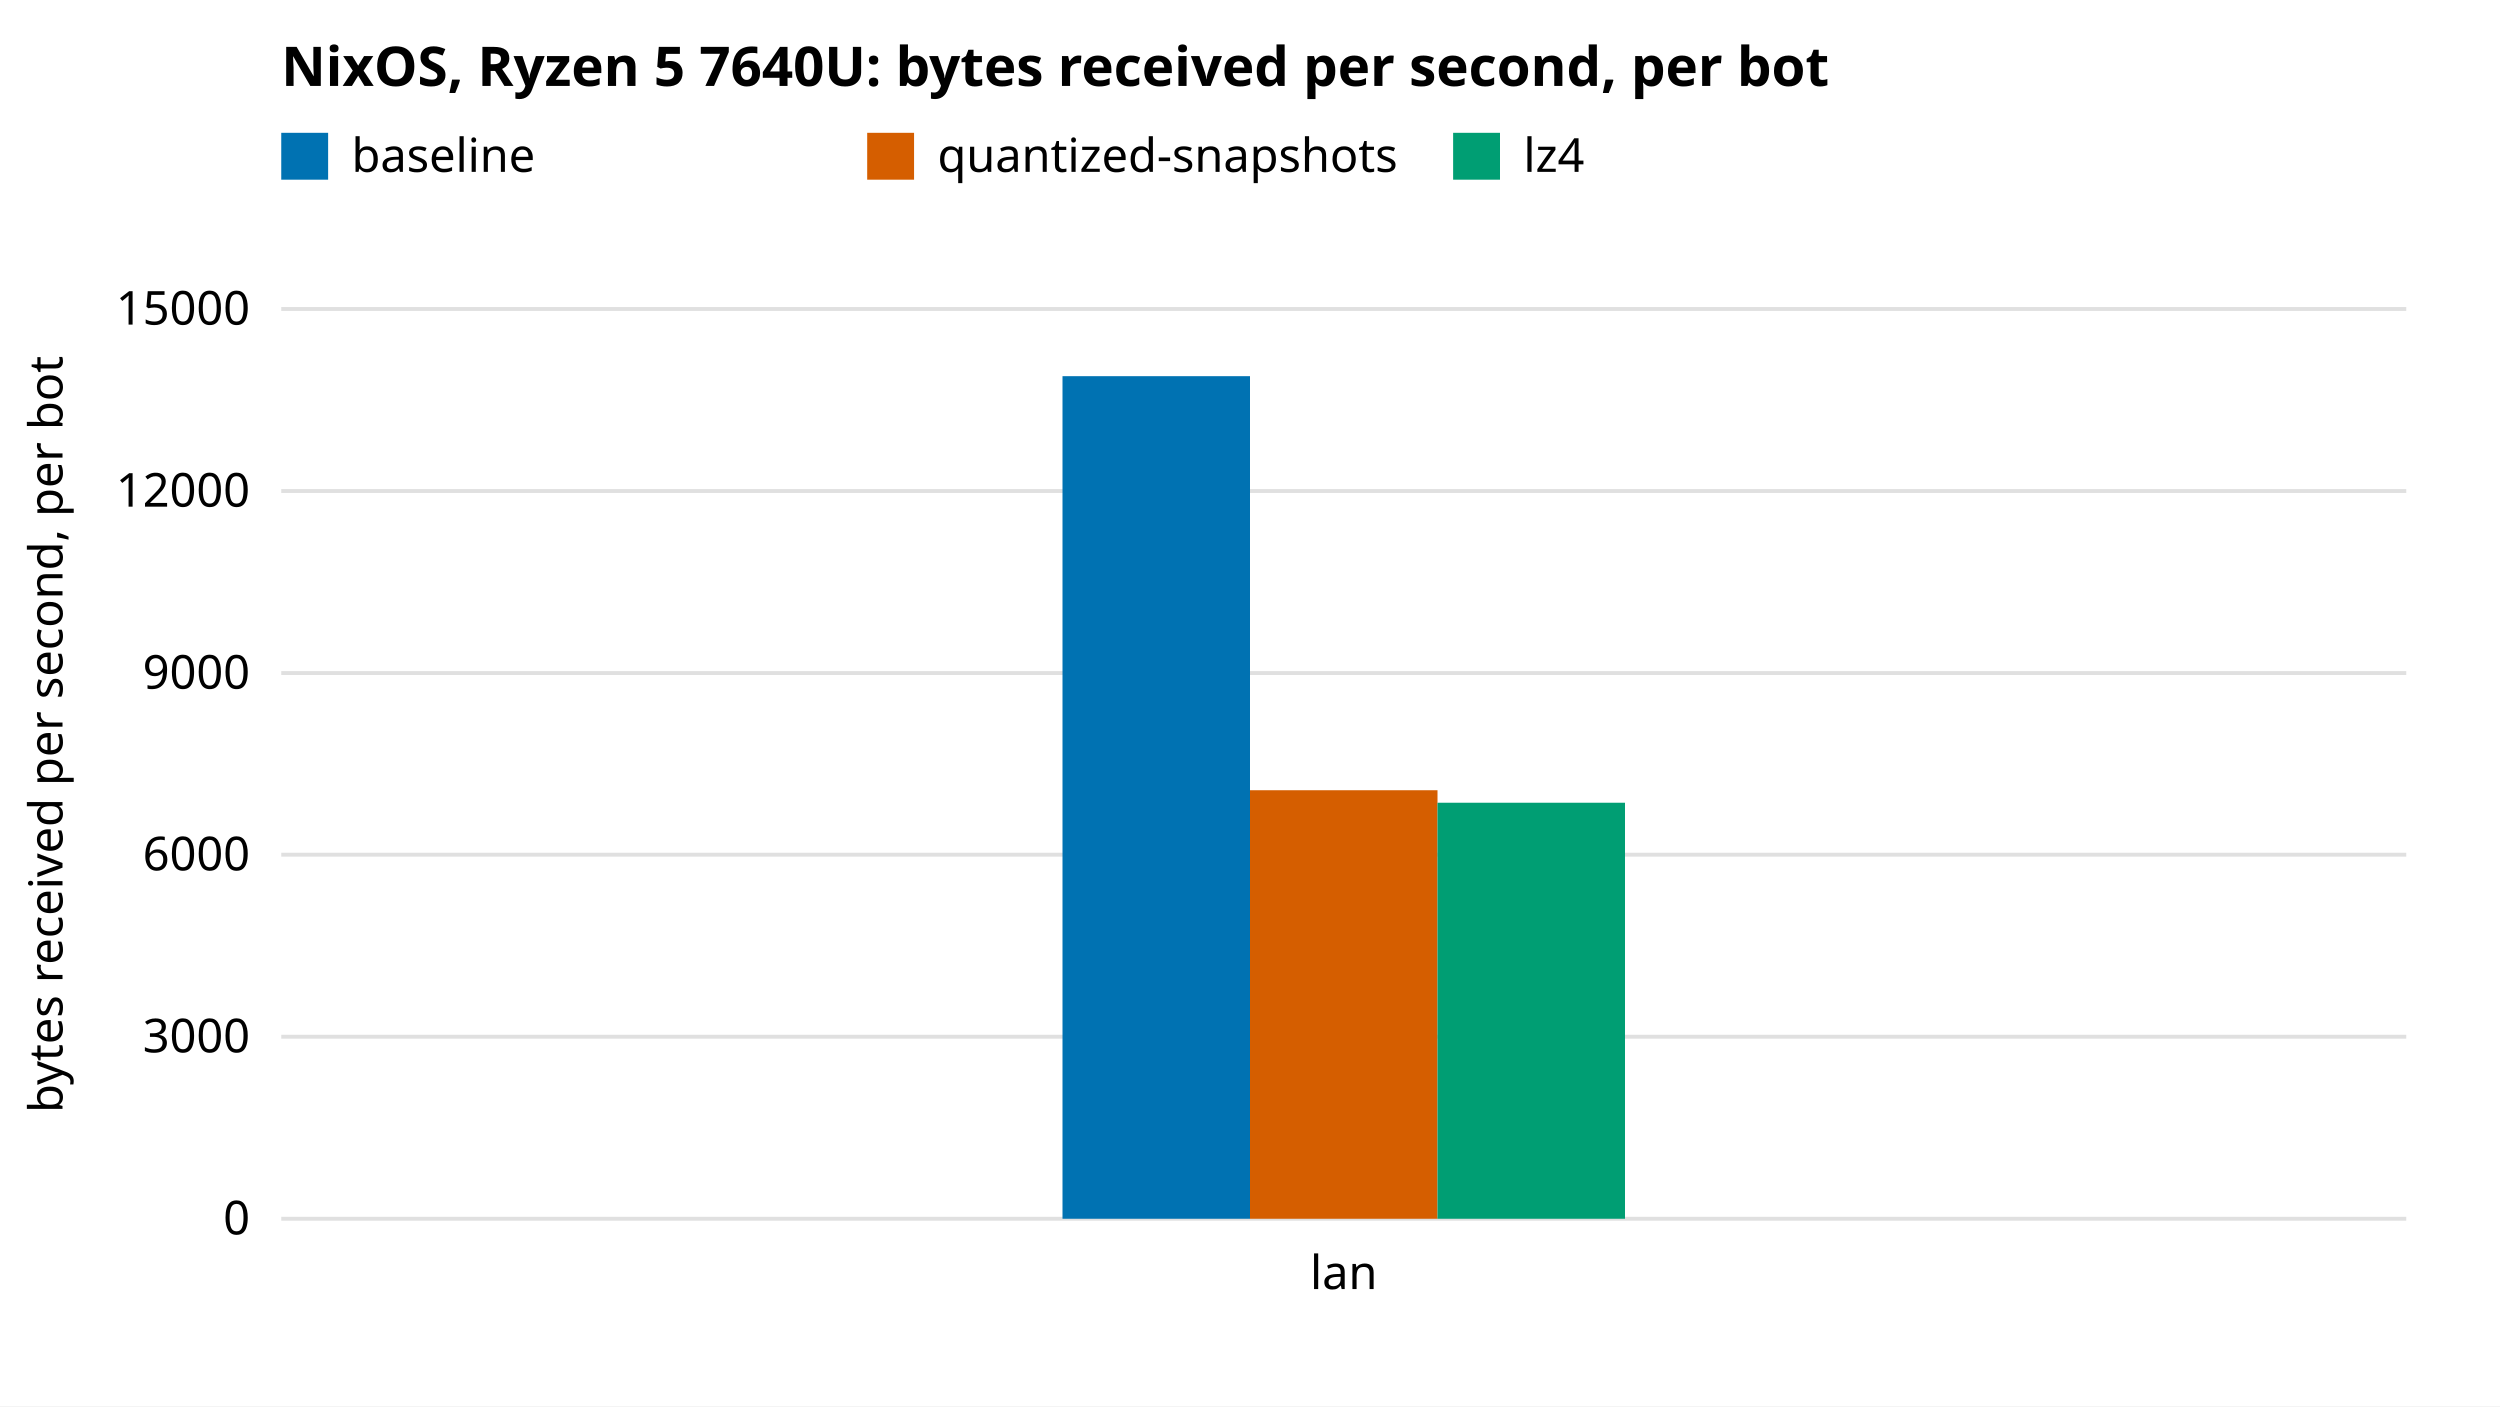
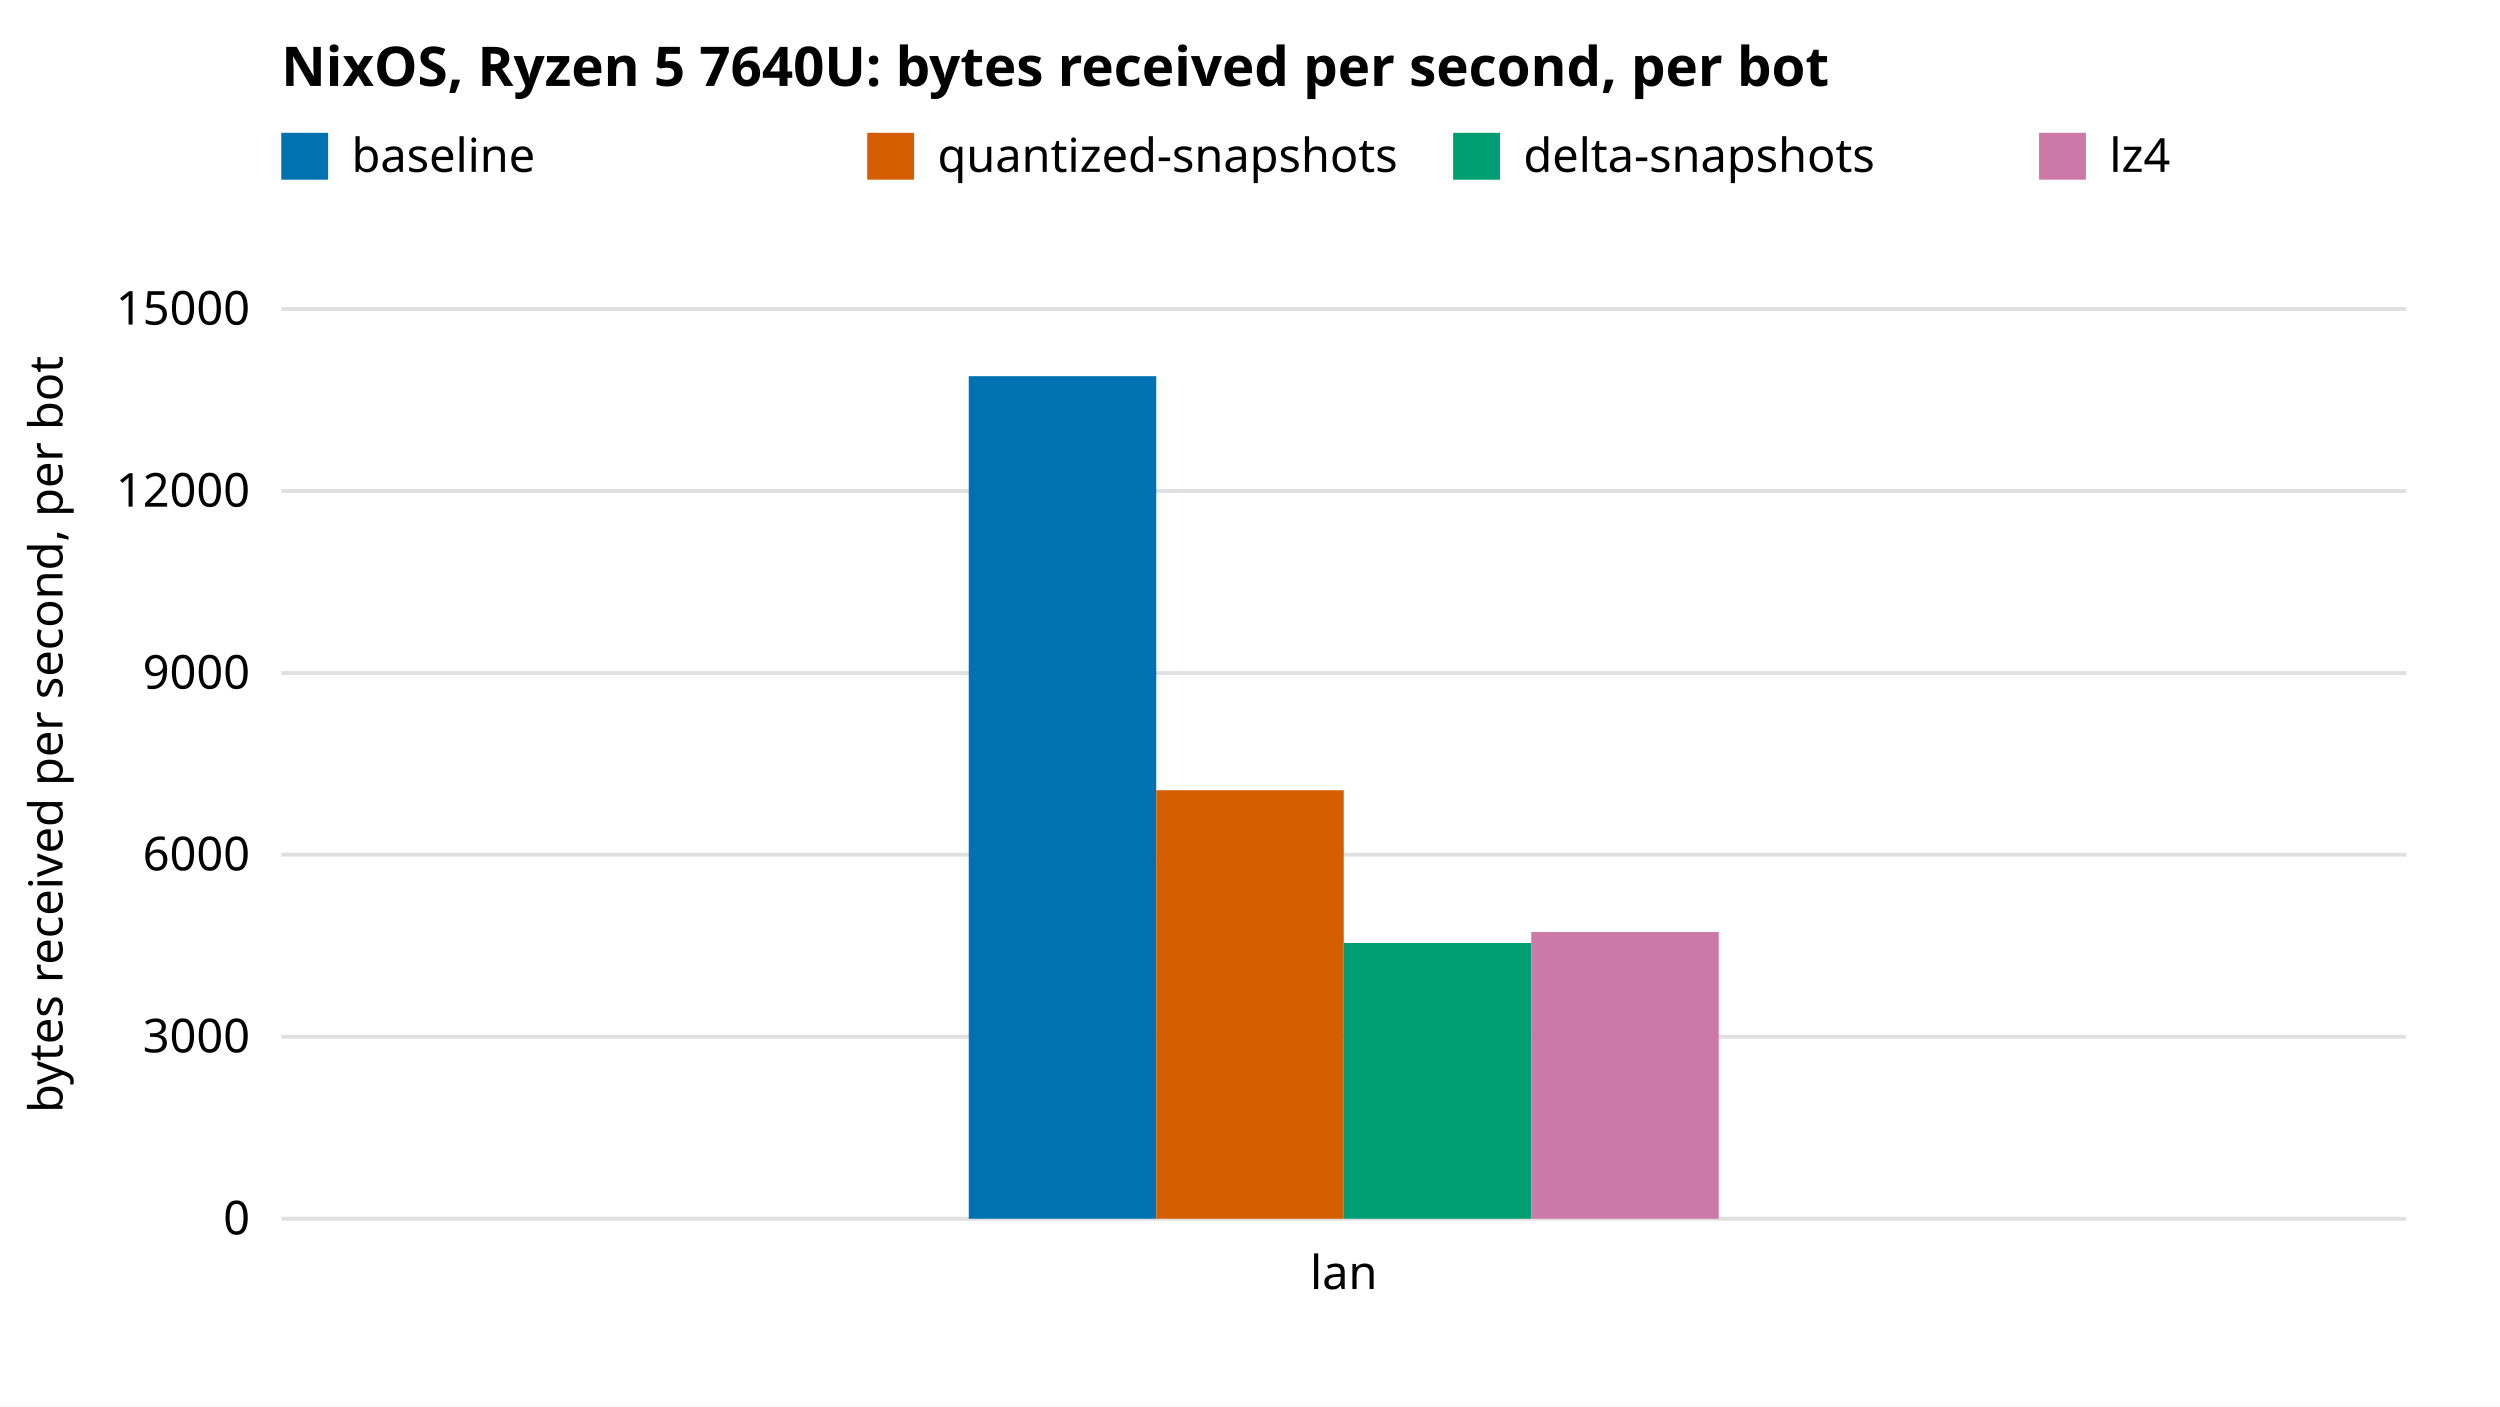
<svg xmlns="http://www.w3.org/2000/svg" viewBox="0 0 640 360" font-family="sans-serif" font-size="12" role="img" aria-label="NixOS, Ryzen 5 7640U: bytes received per second, per bot">
  <rect width="640" height="360" fill="#ffffff" />
  <text x="72" y="22" font-size="14" font-weight="bold">NixOS, Ryzen 5 7640U: bytes received per second, per bot</text>
  <line x1="72" x2="616" y1="312.0" y2="312.0" stroke="#e0e0e0" />
  <text x="64" y="316.0" text-anchor="end">0</text>
  <line x1="72" x2="616" y1="265.4" y2="265.4" stroke="#e0e0e0" />
  <text x="64" y="269.4" text-anchor="end">3000</text>
  <line x1="72" x2="616" y1="218.8" y2="218.8" stroke="#e0e0e0" />
  <text x="64" y="222.8" text-anchor="end">6000</text>
  <line x1="72" x2="616" y1="172.3" y2="172.3" stroke="#e0e0e0" />
  <text x="64" y="176.3" text-anchor="end">9000</text>
  <line x1="72" x2="616" y1="125.7" y2="125.7" stroke="#e0e0e0" />
  <text x="64" y="129.7" text-anchor="end">12000</text>
  <line x1="72" x2="616" y1="79.1" y2="79.1" stroke="#e0e0e0" />
  <text x="64" y="83.1" text-anchor="end">15000</text>
  <text x="16" y="188.0" text-anchor="middle" transform="rotate(-90 16 188.0)">bytes received per second, per bot</text>
  <rect x="72" y="34" width="12" height="12" fill="#0072B2" />
  <text x="90" y="44">baseline</text>
  <rect x="222" y="34" width="12" height="12" fill="#D55E00" />
  <text x="240" y="44">quantized-snapshots</text>
  <rect x="372" y="34" width="12" height="12" fill="#009E73" />
-   <text x="390" y="44">lz4</text>
+   <text x="390" y="44">delta-snapshots</text>
+   <rect x="522" y="34" width="12" height="12" fill="#CC79A7" />
+   <text x="540" y="44">lz4</text>
  <text x="344.0" y="330" text-anchor="middle">lan</text>
-   <rect x="272.0" y="96.3" width="48.0" height="215.7" fill="#0072B2" />
-   <rect x="320.0" y="202.3" width="48.0" height="109.7" fill="#D55E00" />
-   <rect x="368.0" y="205.5" width="48.0" height="106.5" fill="#009E73" />
+   <rect x="248.0" y="96.3" width="48.0" height="215.7" fill="#0072B2" />
+   <rect x="296.0" y="202.3" width="48.0" height="109.7" fill="#D55E00" />
+   <rect x="344.0" y="241.4" width="48.0" height="70.6" fill="#009E73" />
+   <rect x="392.0" y="238.6" width="48.0" height="73.4" fill="#CC79A7" />
</svg>
